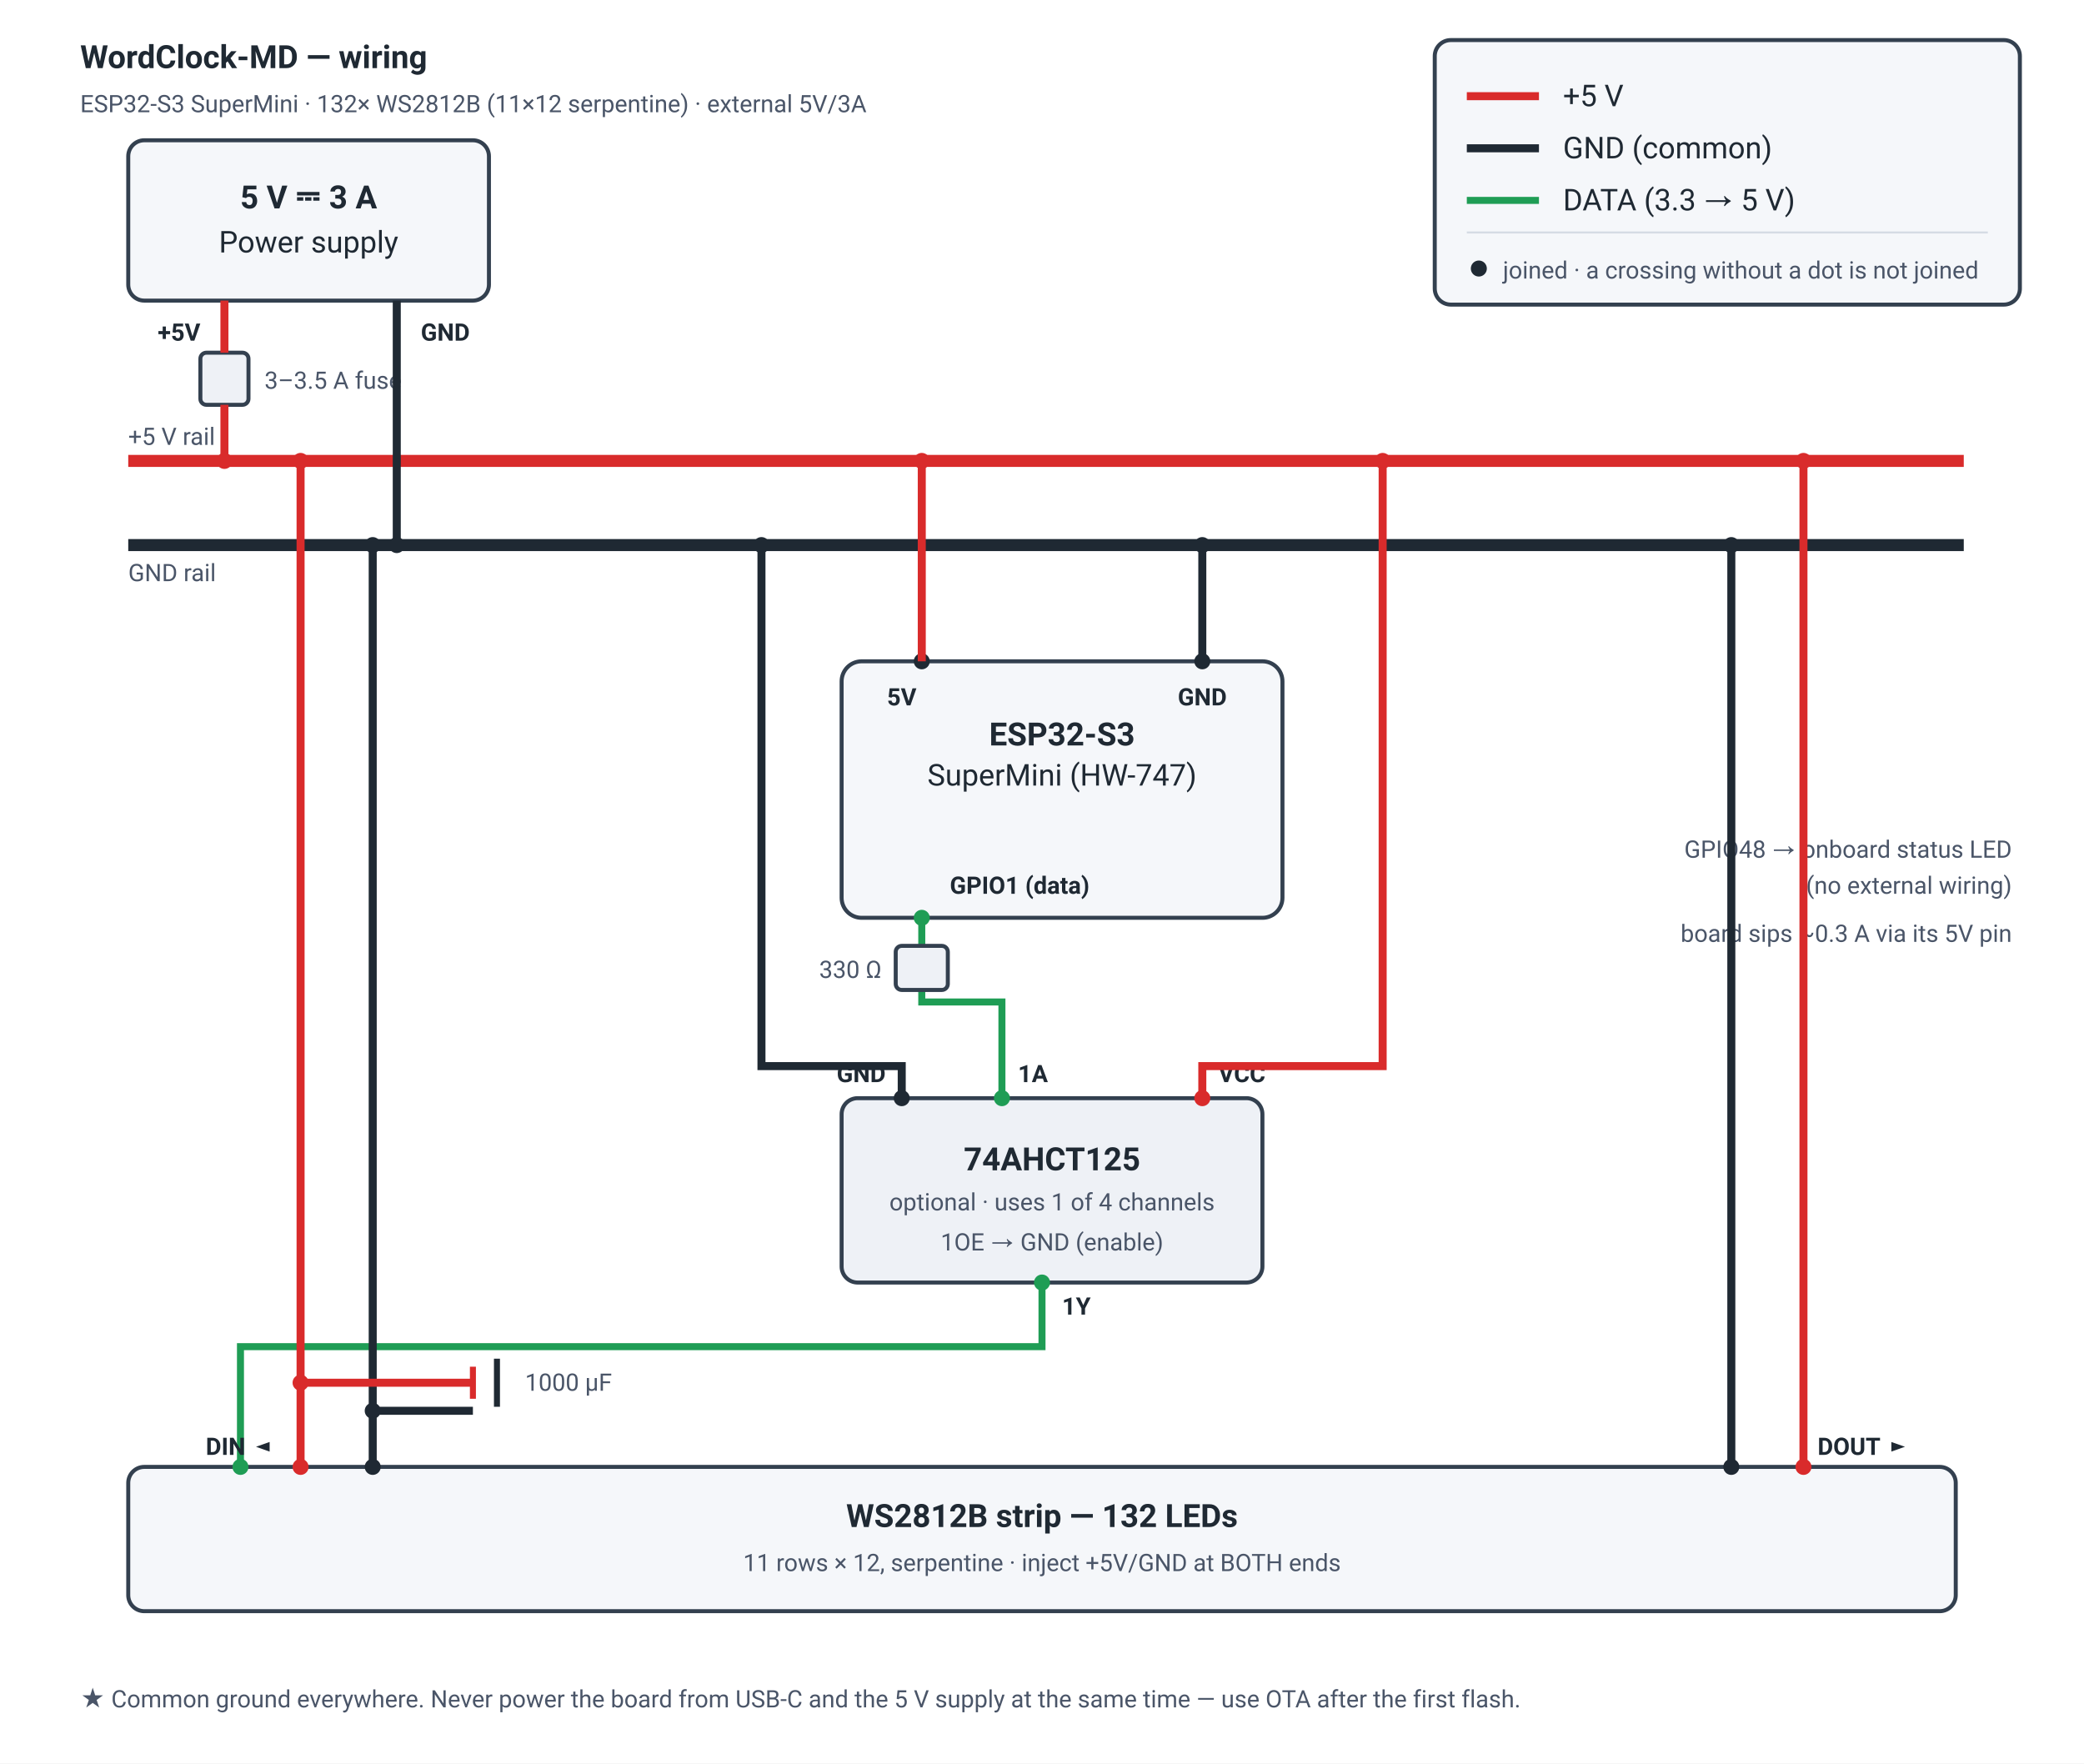
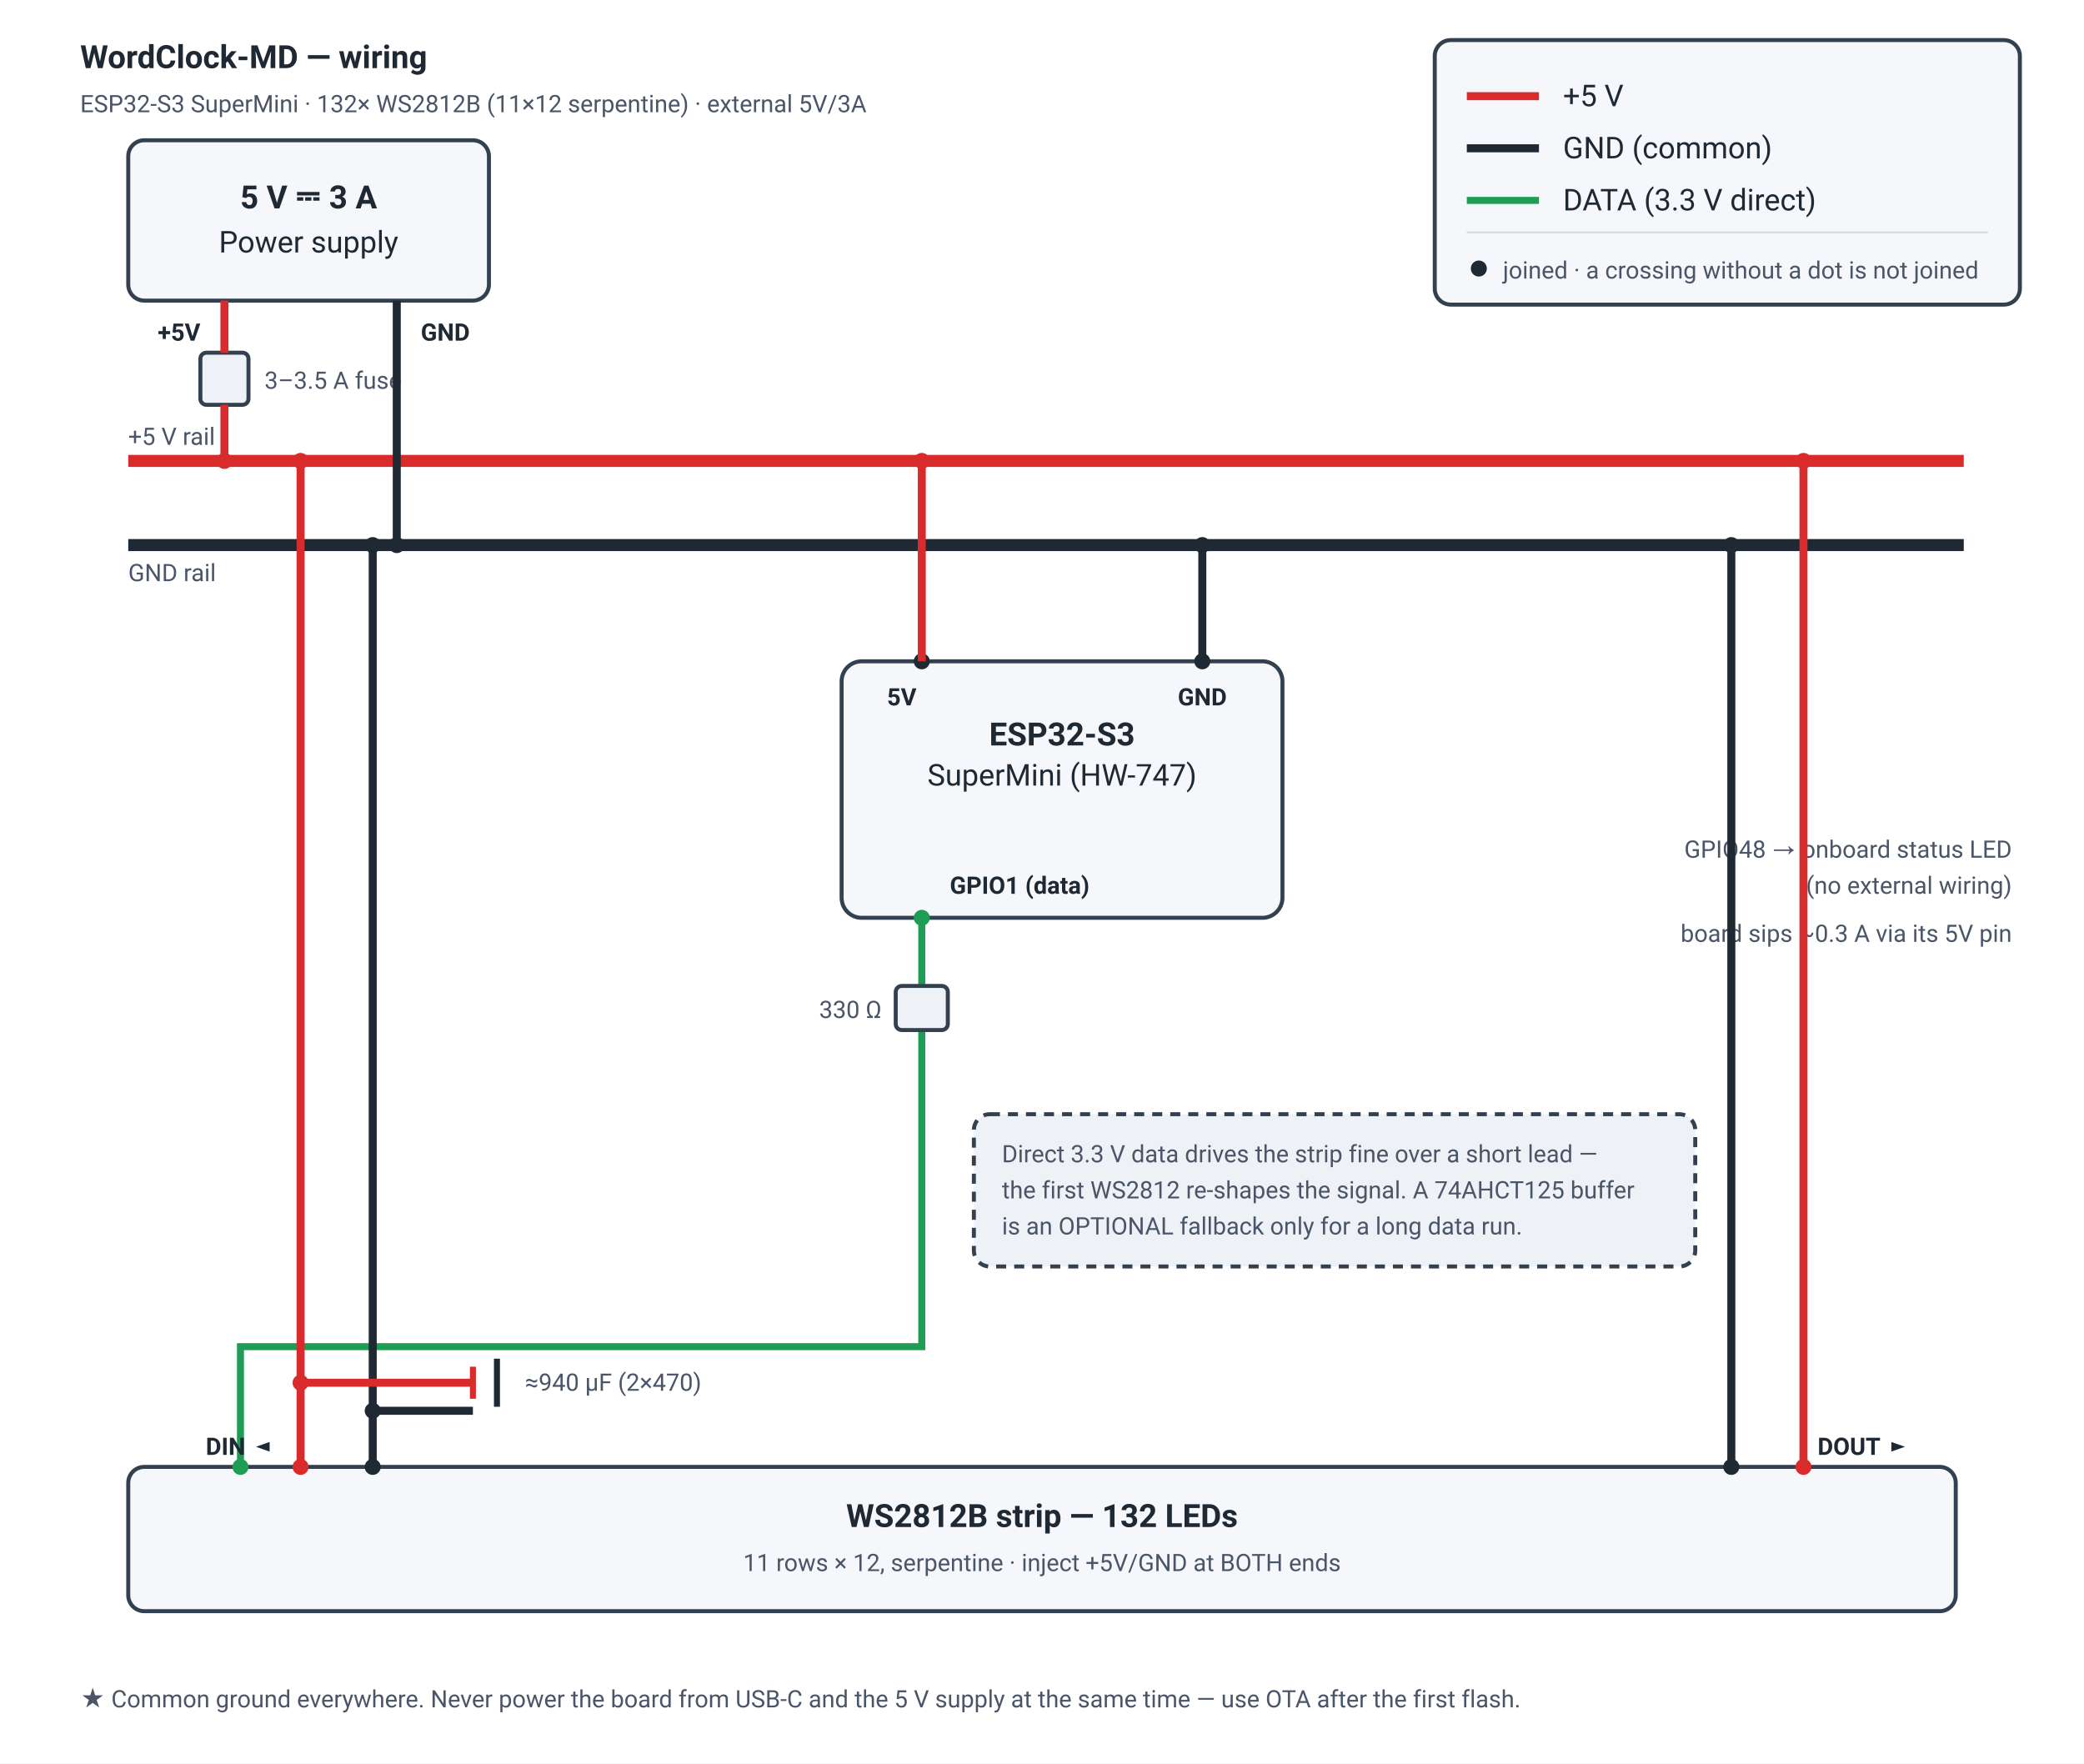
<svg xmlns="http://www.w3.org/2000/svg" viewBox="0 0 1040 880" font-family="-apple-system, Segoe UI, Roboto, Helvetica, Arial, sans-serif">
  <rect x="0" y="0" width="1040" height="880" fill="#ffffff" />
  <style>
    .box   { fill:#f5f7fa; stroke:#33404f; stroke-width:2; }
    .chip  { fill:#eef1f6; stroke:#33404f; stroke-width:2; }
    .lbl   { fill:#1f2933; font-size:15px; }
    .lblb  { fill:#1f2933; font-size:16px; font-weight:700; }
    .sm    { fill:#4a5568; font-size:12px; }
    .pin   { fill:#1f2933; font-size:12px; font-weight:600; }
    .p5    { stroke:#d92b2b; stroke-width:4; fill:none; }
    .gnd   { stroke:#1f2933; stroke-width:4; fill:none; }
    .dat   { stroke:#1f9d55; stroke-width:3.5; fill:none; }
    .rail5 { stroke:#d92b2b; stroke-width:6; fill:none; }
    .railg { stroke:#1f2933; stroke-width:6; fill:none; }
    .dot5  { fill:#d92b2b; }
    .dotg  { fill:#1f2933; }
    .dotd  { fill:#1f9d55; }
  </style>
  <text x="40" y="34" class="lblb" font-size="22">WordClock-MD — wiring</text>
  <text x="40" y="56" class="sm">ESP32-S3 SuperMini · 132× WS2812B (11×12 serpentine) · external 5V/3A</text>
  <g>
    <rect x="716" y="20" width="292" height="132" rx="8" class="box" />
    <line x1="732" y1="48" x2="768" y2="48" class="p5" />
    <text x="780" y="53" class="lbl">+5 V</text>
    <line x1="732" y1="74" x2="768" y2="74" class="gnd" />
    <text x="780" y="79" class="lbl">GND (common)</text>
    <line x1="732" y1="100" x2="768" y2="100" class="dat" />
-     <text x="780" y="105" class="lbl">DATA (3.3 → 5 V)</text>
+     <text x="780" y="105" class="lbl">DATA (3.3 V direct)</text>
    <line x1="732" y1="116" x2="992" y2="116" stroke="#d5dbe4" stroke-width="1" />
    <circle cx="738" cy="134" r="4" class="dotg" />
    <text x="750" y="139" class="sm">joined · a crossing without a dot is not joined</text>
  </g>
  <rect x="64" y="70" width="180" height="80" rx="8" class="box" />
  <text x="154" y="104" text-anchor="middle" class="lblb">5 V ⎓ 3 A</text>
  <text x="154" y="126" text-anchor="middle" class="lbl">Power supply</text>
  <text x="100" y="170" text-anchor="end" class="pin" fill="#d92b2b">+5V</text>
  <text x="210" y="170" text-anchor="start" class="pin">GND</text>
  <rect x="100" y="176" width="24" height="26" rx="3" class="chip" />
  <text x="132" y="194" text-anchor="start" class="sm">3–3.5 A fuse</text>
  <line x1="64" y1="230" x2="980" y2="230" class="rail5" />
  <line x1="64" y1="272" x2="980" y2="272" class="railg" />
  <text x="64" y="222" class="sm" fill="#d92b2b">+5 V rail</text>
  <text x="64" y="290" class="sm">GND rail</text>
  <path class="p5" d="M112,150 V176 M112,202 V230" />
  <circle cx="112" cy="230" r="4" class="dot5" />
  <path class="gnd" d="M198,150 V272" />
  <circle cx="198" cy="272" r="4" class="dotg" />
  <rect x="420" y="330" width="220" height="128" rx="10" class="box" />
  <text x="530" y="372" text-anchor="middle" class="lblb">ESP32-S3</text>
  <text x="530" y="392" text-anchor="middle" class="lbl">SuperMini (HW-747)</text>
  <circle cx="460" cy="330" r="4" class="dotg" />
  <text x="450" y="352" text-anchor="middle" class="pin">5V</text>
  <circle cx="600" cy="330" r="4" class="dotg" />
  <text x="600" y="352" text-anchor="middle" class="pin">GND</text>
  <circle cx="460" cy="458" r="4" class="dotd" />
  <text x="474" y="446" text-anchor="start" class="pin">GPIO1 (data)</text>
  <text x="1004" y="428" text-anchor="end" class="sm">GPIO48 → onboard status LED</text>
  <text x="1004" y="446" text-anchor="end" class="sm">(no external wiring)</text>
  <text x="1004" y="470" text-anchor="end" class="sm">board sips ~0.3 A via its 5V pin</text>
  <path class="p5" d="M460,230 V330" />
  <circle cx="460" cy="230" r="4" class="dot5" />
  <path class="gnd" d="M600,272 V330" />
  <circle cx="600" cy="272" r="4" class="dotg" />
-   <rect x="420" y="548" width="210" height="92" rx="8" class="chip" />
-   <text x="525" y="584" text-anchor="middle" class="lblb">74AHCT125</text>
-   <text x="525" y="604" text-anchor="middle" class="sm">optional · uses 1 of 4 channels</text>
-   <text x="525" y="624" text-anchor="middle" class="sm">1OE → GND (enable)</text>
-   <circle cx="450" cy="548" r="4" class="dotg" />
-   <text x="442" y="540" text-anchor="end" class="pin">GND</text>
-   <circle cx="500" cy="548" r="4" class="dotd" />
-   <text x="508" y="540" text-anchor="start" class="pin">1A</text>
-   <circle cx="600" cy="548" r="4" class="dot5" />
-   <text x="608" y="540" text-anchor="start" class="pin">VCC</text>
-   <circle cx="520" cy="640" r="4" class="dotd" />
-   <text x="530" y="656" text-anchor="start" class="pin">1Y</text>
-   <path class="p5" d="M690,230 V532 H600 V548" />
-   <circle cx="690" cy="230" r="4" class="dot5" />
-   <path class="gnd" d="M380,272 V532 H450 V548" />
-   <circle cx="380" cy="272" r="4" class="dotg" />
-   <path class="dat" d="M460,458 V500 H500 V548" />
-   <rect x="447" y="472" width="26" height="22" rx="3" class="chip" />
-   <text x="440" y="488" text-anchor="end" class="sm">330 Ω</text>
-   <path class="dat" d="M520,640 V672 H120 V732" />
+   <path class="dat" d="M460,458 V672 H120 V732" />
+   <rect x="447" y="492" width="26" height="22" rx="3" class="chip" />
+   <text x="440" y="508" text-anchor="end" class="sm">330 Ω</text>
+   <rect x="486" y="556" width="360" height="76" rx="8" class="chip" stroke-dasharray="5 4" />
+   <text x="500" y="580" class="sm">Direct 3.3 V data drives the strip fine over a short lead —</text>
+   <text x="500" y="598" class="sm">the first WS2812 re-shapes the signal. A 74AHCT125 buffer</text>
+   <text x="500" y="616" class="sm">is an OPTIONAL fallback only for a long data run.</text>
  <rect x="64" y="732" width="912" height="72" rx="8" class="box" />
  <text x="520" y="762" text-anchor="middle" class="lblb">WS2812B strip — 132 LEDs</text>
  <text x="520" y="784" text-anchor="middle" class="sm">11 rows × 12, serpentine · inject +5V/GND at BOTH ends</text>
  <text x="120" y="726" text-anchor="middle" class="pin" fill="#1f9d55">DIN ◄</text>
  <text x="930" y="726" text-anchor="middle" class="pin">DOUT ►</text>
  <circle cx="120" cy="732" r="4" class="dotd" />
  <path class="p5" d="M150,230 V732" />
  <circle cx="150" cy="230" r="4" class="dot5" />
  <circle cx="150" cy="732" r="4" class="dot5" />
  <path class="gnd" d="M186,272 V732" />
  <circle cx="186" cy="272" r="4" class="dotg" />
  <circle cx="186" cy="732" r="4" class="dotg" />
  <path class="p5" d="M900,230 V732" />
  <circle cx="900" cy="230" r="4" class="dot5" />
  <circle cx="900" cy="732" r="4" class="dot5" />
  <path class="gnd" d="M864,272 V732" />
  <circle cx="864" cy="272" r="4" class="dotg" />
  <circle cx="864" cy="732" r="4" class="dotg" />
  <path class="p5" d="M150,690 H236" />
  <path class="gnd" d="M186,704 H236" />
  <line x1="236" y1="682" x2="236" y2="698" stroke="#d92b2b" stroke-width="3" />
  <line x1="248" y1="678" x2="248" y2="702" stroke="#1f2933" stroke-width="3" />
  <circle cx="150" cy="690" r="4" class="dot5" />
  <circle cx="186" cy="704" r="4" class="dotg" />
-   <text x="262" y="694" class="sm">1000 µF</text>
+   <text x="262" y="694" class="sm">≈940 µF (2×470)</text>
  <text x="40" y="852" class="sm">★ Common ground everywhere. Never power the board from USB-C and the 5 V supply at the same time — use OTA after the first flash.</text>
</svg>
